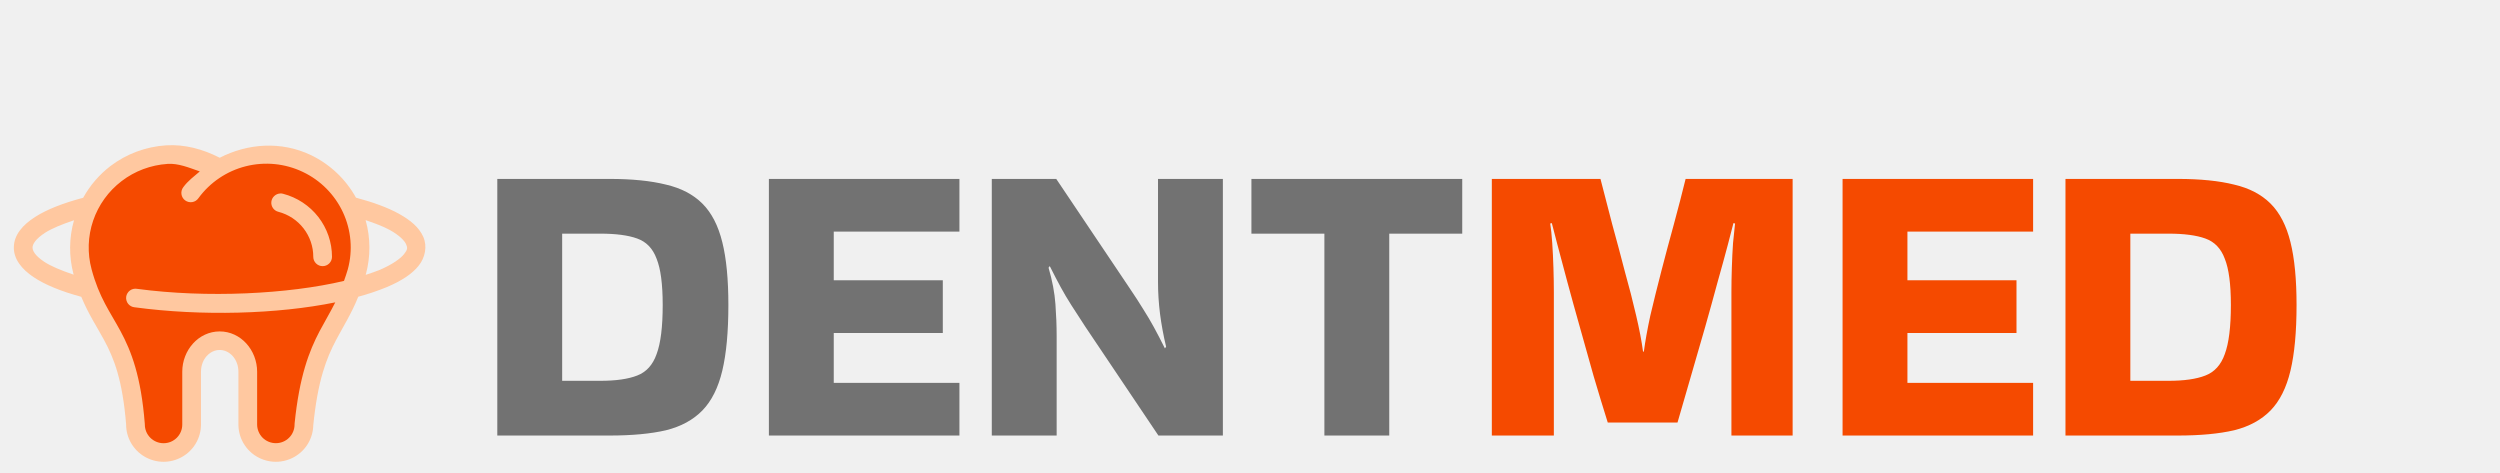
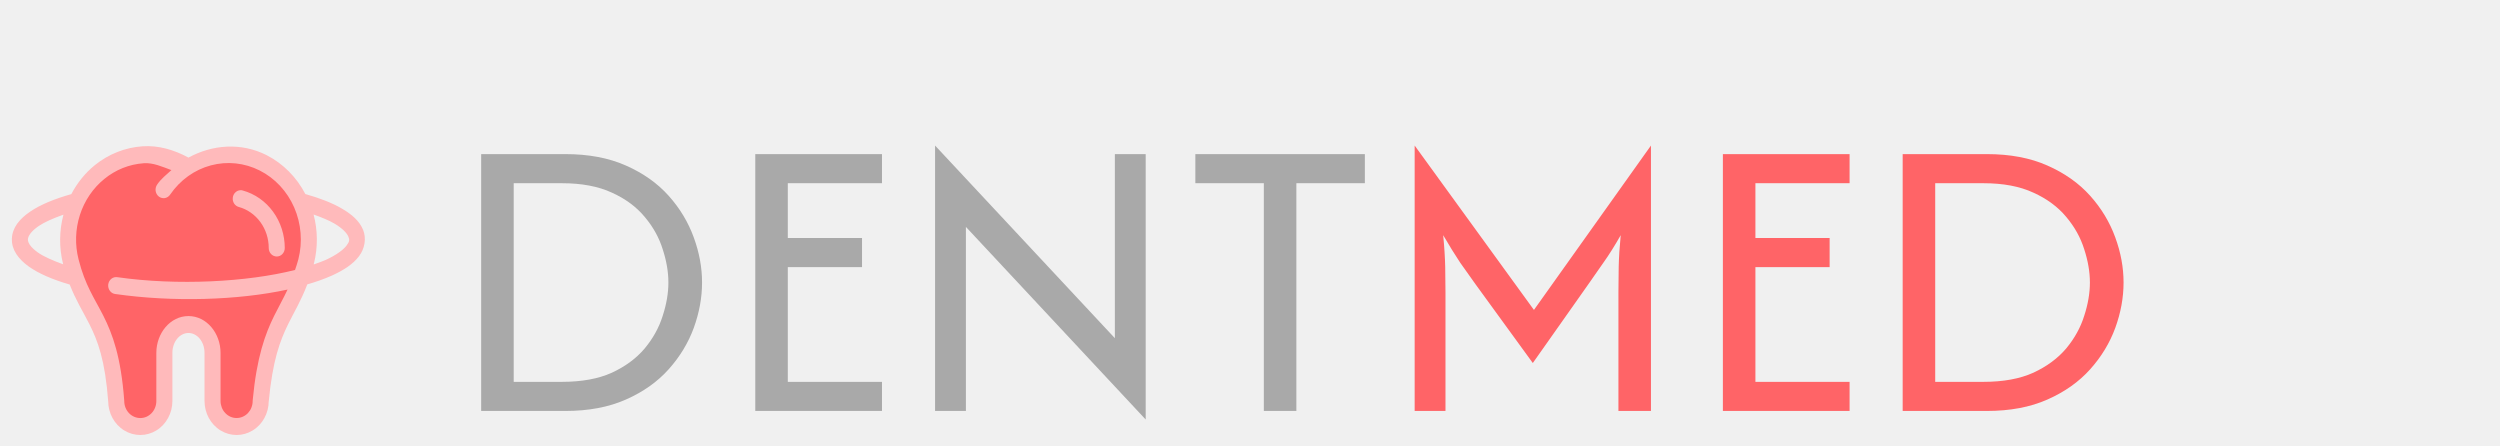
- <svg xmlns="http://www.w3.org/2000/svg" width="74" height="14" viewBox="0 0 74 14" fill="none">
-   <path d="M14.72 12.892V5.296H18.044C18.708 5.296 19.264 5.352 19.712 5.464C20.16 5.568 20.52 5.756 20.792 6.028C21.064 6.3 21.26 6.68 21.38 7.168C21.5 7.648 21.56 8.268 21.56 9.028C21.56 9.82 21.5 10.468 21.38 10.972C21.26 11.476 21.064 11.868 20.792 12.148C20.52 12.428 20.16 12.624 19.712 12.736C19.264 12.84 18.708 12.892 18.044 12.892H14.72ZM17.768 6.916H16.64V11.272H17.768C18.232 11.272 18.596 11.22 18.86 11.116C19.132 11.012 19.324 10.8 19.436 10.48C19.556 10.16 19.616 9.676 19.616 9.028C19.616 8.412 19.556 7.956 19.436 7.66C19.324 7.356 19.132 7.156 18.86 7.06C18.596 6.964 18.232 6.916 17.768 6.916ZM22.759 12.892V5.296H28.399V6.856H24.679V8.296H27.907V9.856H24.679V11.332H28.399V12.892H22.759ZM34.277 5.296H36.197V12.892H34.289L32.129 9.676C31.961 9.42 31.821 9.204 31.709 9.028C31.597 8.852 31.493 8.676 31.397 8.5C31.301 8.324 31.193 8.116 31.073 7.876L31.037 7.924C31.149 8.308 31.217 8.668 31.241 9.004C31.265 9.332 31.277 9.652 31.277 9.964V12.892H29.357V5.296H31.265L33.425 8.512C33.593 8.76 33.733 8.976 33.845 9.16C33.957 9.336 34.061 9.512 34.157 9.688C34.253 9.864 34.361 10.072 34.481 10.312L34.517 10.264C34.437 9.928 34.377 9.604 34.337 9.292C34.297 8.972 34.277 8.656 34.277 8.344V5.296ZM39.202 12.892V6.916H37.042V5.296H43.282V6.916H41.122V12.892H39.202Z" fill="#727272" />
-   <path d="M47.59 12.508C47.454 12.076 47.314 11.616 47.17 11.128C47.034 10.64 46.898 10.156 46.762 9.676C46.626 9.196 46.502 8.748 46.39 8.332C46.278 7.916 46.182 7.556 46.102 7.252C46.022 6.948 45.966 6.732 45.934 6.604L45.886 6.616C45.91 6.76 45.93 6.952 45.946 7.192C45.962 7.424 45.974 7.672 45.982 7.936C45.99 8.192 45.994 8.428 45.994 8.644V12.892H44.158V5.296H47.374C47.486 5.72 47.602 6.168 47.722 6.64C47.85 7.104 47.974 7.568 48.094 8.032C48.222 8.488 48.334 8.924 48.43 9.34C48.526 9.748 48.594 10.104 48.634 10.408H48.658C48.698 10.104 48.762 9.748 48.85 9.34C48.946 8.932 49.054 8.496 49.174 8.032C49.294 7.568 49.418 7.104 49.546 6.64C49.674 6.168 49.79 5.72 49.894 5.296H53.062V12.892H51.25V8.644C51.25 8.428 51.254 8.192 51.262 7.936C51.27 7.672 51.282 7.424 51.298 7.192C51.322 6.952 51.342 6.76 51.358 6.616L51.31 6.604C51.278 6.732 51.222 6.948 51.142 7.252C51.062 7.556 50.962 7.92 50.842 8.344C50.73 8.76 50.606 9.208 50.47 9.688C50.334 10.168 50.194 10.652 50.05 11.14C49.914 11.62 49.782 12.076 49.654 12.508H47.59ZM54.54 12.892V5.296H60.18V6.856H56.46V8.296H59.688V9.856H56.46V11.332H60.18V12.892H54.54ZM61.138 12.892V5.296H64.462C65.126 5.296 65.682 5.352 66.13 5.464C66.578 5.568 66.938 5.756 67.21 6.028C67.482 6.3 67.678 6.68 67.798 7.168C67.918 7.648 67.978 8.268 67.978 9.028C67.978 9.82 67.918 10.468 67.798 10.972C67.678 11.476 67.482 11.868 67.21 12.148C66.938 12.428 66.578 12.624 66.13 12.736C65.682 12.84 65.126 12.892 64.462 12.892H61.138ZM64.186 6.916H63.058V11.272H64.186C64.65 11.272 65.014 11.22 65.278 11.116C65.55 11.012 65.742 10.8 65.854 10.48C65.974 10.16 66.034 9.676 66.034 9.028C66.034 8.412 65.974 7.956 65.854 7.66C65.742 7.356 65.55 7.156 65.278 7.06C65.014 6.964 64.65 6.916 64.186 6.916Z" fill="#F54A00" />
+ <svg xmlns="http://www.w3.org/2000/svg" width="73" height="13" viewBox="0 0 73 13" fill="none">
+   <path d="M14.05 12V4.5H16.508C17.186 4.5 17.775 4.611 18.275 4.833C18.781 5.056 19.197 5.35 19.525 5.717C19.853 6.083 20.097 6.489 20.258 6.933C20.419 7.372 20.5 7.811 20.5 8.25C20.5 8.689 20.419 9.131 20.258 9.575C20.097 10.014 19.853 10.417 19.525 10.783C19.197 11.15 18.781 11.444 18.275 11.667C17.775 11.889 17.186 12 16.508 12H14.05ZM15 11.15H16.408C16.986 11.15 17.472 11.061 17.867 10.883C18.261 10.7 18.581 10.464 18.825 10.175C19.069 9.881 19.244 9.564 19.35 9.225C19.461 8.886 19.517 8.561 19.517 8.25C19.517 7.939 19.461 7.614 19.35 7.275C19.244 6.936 19.069 6.622 18.825 6.333C18.581 6.039 18.261 5.803 17.867 5.625C17.472 5.442 16.986 5.35 16.408 5.35H15V11.15ZM22.054 12V4.5H25.754V5.35H23.004V6.95H25.171V7.8H23.004V11.15H25.754V12H22.054ZM33.454 12.25L28.204 6.625V12H27.304V4.25L32.554 9.875V4.5H33.454V12.25ZM34.904 5.35V4.5H39.854V5.35H37.854V12H36.904V5.35H34.904Z" fill="#A9A9A9" />
+   <path d="M41.308 12V4.25L44.791 9.05L48.208 4.25V12H47.258V8.533C47.258 8.306 47.261 8.058 47.266 7.792C47.272 7.519 47.291 7.211 47.325 6.867C47.152 7.172 46.983 7.442 46.816 7.675C46.655 7.903 46.508 8.114 46.374 8.308L44.758 10.6L43.091 8.308C42.952 8.114 42.802 7.903 42.641 7.675C42.486 7.442 42.319 7.172 42.141 6.867C42.175 7.211 42.194 7.519 42.2 7.792C42.205 8.058 42.208 8.306 42.208 8.533V12H41.308ZM50.308 12V4.5H54.008V5.35H51.258V6.95H53.425V7.8H51.258V11.15H54.008V12H50.308ZM55.558 12V4.5H58.016C58.694 4.5 59.283 4.611 59.783 4.833C60.288 5.056 60.705 5.35 61.033 5.717C61.361 6.083 61.605 6.489 61.766 6.933C61.927 7.372 62.008 7.811 62.008 8.25C62.008 8.689 61.927 9.131 61.766 9.575C61.605 10.014 61.361 10.417 61.033 10.783C60.705 11.15 60.288 11.444 59.783 11.667C59.283 11.889 58.694 12 58.016 12H55.558ZM56.508 11.15H57.916C58.494 11.15 58.98 11.061 59.374 10.883C59.769 10.7 60.088 10.464 60.333 10.175C60.577 9.881 60.752 9.564 60.858 9.225C60.969 8.886 61.025 8.561 61.025 8.25C61.025 7.939 60.969 7.614 60.858 7.275C60.752 6.936 60.577 6.622 60.333 6.333C60.088 6.039 59.769 5.803 59.374 5.625C58.98 5.442 58.494 5.35 57.916 5.35H56.508V11.15Z" fill="#FF6467" />
  <g clip-path="url(#clip0_1_11)">
-     <path d="M5.649 5.704C6.029 5.183 6.581 4.811 7.208 4.653C7.835 4.495 8.498 4.56 9.082 4.838C9.666 5.116 10.134 5.588 10.404 6.173C10.675 6.758 10.731 7.419 10.563 8.041C10.087 9.809 9.273 9.809 8.996 12.566C8.996 12.786 8.908 12.996 8.752 13.151C8.596 13.306 8.385 13.393 8.165 13.393C7.944 13.393 7.733 13.306 7.577 13.151C7.421 12.996 7.334 12.786 7.334 12.566V11.004C7.334 10.496 6.962 10.085 6.503 10.085C6.044 10.085 5.672 10.496 5.672 11.004V12.566C5.672 12.675 5.65 12.782 5.609 12.883C5.567 12.983 5.506 13.074 5.428 13.151C5.351 13.228 5.26 13.289 5.159 13.33C5.058 13.372 4.95 13.393 4.841 13.393C4.732 13.393 4.624 13.372 4.523 13.33C4.422 13.289 4.33 13.228 4.253 13.151C4.176 13.074 4.115 12.983 4.073 12.883C4.031 12.782 4.01 12.675 4.01 12.566C3.792 9.809 2.919 9.809 2.442 8.041C2.3 7.514 2.319 6.957 2.495 6.441C2.671 5.924 2.997 5.472 3.432 5.14C3.866 4.808 4.39 4.611 4.937 4.576C5.483 4.54 6.028 4.667 6.503 4.939" fill="#F54A00" />
-     <path d="M4.919 4.302C4.318 4.34 3.742 4.555 3.264 4.919C2.935 5.173 2.662 5.491 2.462 5.854C1.869 6.011 1.39 6.198 1.039 6.422C0.68 6.652 0.421 6.941 0.41 7.303C0.397 7.666 0.643 7.967 0.991 8.201C1.335 8.432 1.811 8.624 2.406 8.786C2.621 9.305 2.868 9.67 3.08 10.063C3.373 10.607 3.628 11.238 3.735 12.588L3.733 12.566C3.733 12.959 3.945 13.325 4.287 13.521C4.456 13.618 4.647 13.669 4.841 13.669C5.036 13.669 5.227 13.618 5.395 13.521C5.738 13.325 5.949 12.959 5.949 12.565V11.004C5.949 10.631 6.21 10.359 6.503 10.359C6.796 10.359 7.057 10.631 7.057 11.004V12.565C7.057 12.959 7.269 13.325 7.611 13.521C7.78 13.618 7.971 13.669 8.165 13.669C8.36 13.669 8.551 13.618 8.719 13.521C9.062 13.325 9.273 12.959 9.273 12.565L9.272 12.594C9.408 11.242 9.663 10.606 9.95 10.061C10.158 9.667 10.395 9.3 10.605 8.783C10.894 8.706 11.178 8.61 11.455 8.496C11.879 8.315 12.19 8.116 12.389 7.869C12.589 7.622 12.651 7.286 12.528 7.008C12.404 6.73 12.152 6.518 11.808 6.327C11.481 6.147 11.053 5.988 10.537 5.851C10.234 5.303 9.768 4.862 9.202 4.59C8.318 4.17 7.33 4.245 6.504 4.669C6.004 4.413 5.461 4.267 4.919 4.302ZM4.955 4.851C5.283 4.829 5.598 4.965 5.914 5.074C5.744 5.221 5.563 5.352 5.426 5.54C5.403 5.57 5.387 5.603 5.377 5.639C5.368 5.674 5.365 5.712 5.371 5.748C5.376 5.785 5.388 5.82 5.407 5.851C5.426 5.883 5.451 5.911 5.481 5.932C5.511 5.954 5.545 5.97 5.581 5.978C5.617 5.987 5.655 5.988 5.691 5.982C5.728 5.976 5.763 5.963 5.794 5.943C5.825 5.923 5.852 5.897 5.873 5.867C6.216 5.398 6.712 5.063 7.276 4.921C7.841 4.779 8.437 4.838 8.962 5.088C9.488 5.337 9.909 5.762 10.153 6.288C10.397 6.815 10.447 7.409 10.296 7.969C10.26 8.099 10.22 8.203 10.182 8.315C8.534 8.706 6.124 8.827 4.059 8.55C4.022 8.543 3.984 8.544 3.948 8.552C3.911 8.56 3.877 8.576 3.847 8.598C3.816 8.62 3.791 8.648 3.772 8.68C3.752 8.712 3.74 8.747 3.735 8.784C3.73 8.821 3.733 8.859 3.743 8.895C3.753 8.931 3.77 8.964 3.793 8.993C3.817 9.023 3.846 9.047 3.879 9.064C3.912 9.082 3.948 9.093 3.986 9.096C5.969 9.362 8.209 9.3 9.924 8.95C9.777 9.243 9.621 9.499 9.46 9.803C9.152 10.389 8.862 11.134 8.72 12.539C8.72 12.548 8.719 12.557 8.719 12.566C8.719 12.639 8.705 12.71 8.677 12.777C8.65 12.844 8.609 12.905 8.557 12.956C8.506 13.008 8.445 13.048 8.378 13.076C8.311 13.104 8.239 13.118 8.166 13.118C8.093 13.118 8.021 13.104 7.954 13.076C7.887 13.049 7.825 13.008 7.774 12.957C7.722 12.906 7.682 12.845 7.654 12.778C7.626 12.711 7.611 12.64 7.611 12.567V11.005C7.611 10.364 7.129 9.81 6.503 9.81C5.877 9.81 5.395 10.364 5.395 11.005V12.568C5.395 12.641 5.381 12.713 5.353 12.779C5.325 12.846 5.284 12.907 5.233 12.958C5.181 13.009 5.12 13.05 5.053 13.078C4.986 13.105 4.914 13.119 4.841 13.119C4.768 13.119 4.696 13.105 4.629 13.077C4.562 13.049 4.501 13.009 4.449 12.957C4.398 12.906 4.357 12.845 4.329 12.778C4.302 12.711 4.287 12.64 4.287 12.567C4.287 12.56 4.287 12.553 4.286 12.545C4.176 11.138 3.885 10.391 3.568 9.803C3.251 9.216 2.938 8.815 2.711 7.971C2.583 7.497 2.599 6.996 2.757 6.532C2.916 6.067 3.209 5.659 3.6 5.361C3.991 5.061 4.463 4.885 4.955 4.852V4.851ZM8.297 5.726V5.727C8.231 5.729 8.167 5.756 8.119 5.801C8.07 5.846 8.039 5.907 8.032 5.973C8.025 6.039 8.042 6.105 8.08 6.16C8.118 6.214 8.174 6.253 8.239 6.269C8.535 6.346 8.798 6.518 8.985 6.76C9.172 7.001 9.274 7.297 9.273 7.602C9.273 7.675 9.302 7.745 9.354 7.797C9.406 7.849 9.477 7.878 9.55 7.878C9.624 7.878 9.694 7.849 9.746 7.797C9.798 7.745 9.827 7.675 9.827 7.602C9.827 7.175 9.685 6.761 9.423 6.423C9.161 6.086 8.794 5.844 8.38 5.736C8.353 5.728 8.325 5.725 8.297 5.725V5.726ZM10.822 6.516C11.104 6.61 11.357 6.708 11.54 6.809C11.824 6.966 11.976 7.127 12.021 7.231C12.068 7.335 12.065 7.391 11.958 7.524C11.85 7.658 11.612 7.829 11.237 7.99C11.115 8.042 10.966 8.088 10.824 8.135C10.826 8.127 10.829 8.121 10.831 8.113C10.972 7.589 10.969 7.038 10.822 6.516ZM2.19 6.52C2.042 7.04 2.037 7.59 2.175 8.113C2.177 8.12 2.18 8.124 2.182 8.131C1.815 8.007 1.499 7.877 1.301 7.743C1.034 7.564 0.96 7.417 0.963 7.321C0.967 7.225 1.057 7.067 1.339 6.887C1.537 6.76 1.841 6.637 2.19 6.52Z" fill="#FFC8A0" />
+     <path d="M4.78 5.533C5.102 5.065 5.569 4.73 6.099 4.588C6.63 4.445 7.191 4.504 7.685 4.754C8.179 5.004 8.575 5.429 8.804 5.956C9.033 6.482 9.08 7.077 8.938 7.637C8.535 9.228 7.846 9.228 7.612 11.71C7.612 11.907 7.538 12.096 7.406 12.236C7.274 12.376 7.095 12.454 6.909 12.454C6.722 12.454 6.543 12.376 6.411 12.236C6.28 12.096 6.205 11.907 6.205 11.71V10.303C6.205 9.847 5.891 9.476 5.502 9.476C5.114 9.476 4.799 9.846 4.799 10.303V11.71C4.799 11.807 4.781 11.904 4.746 11.995C4.71 12.085 4.659 12.167 4.593 12.236C4.528 12.305 4.45 12.36 4.365 12.397C4.28 12.435 4.188 12.454 4.096 12.454C4.004 12.454 3.912 12.435 3.827 12.397C3.742 12.36 3.664 12.305 3.599 12.236C3.534 12.167 3.482 12.085 3.446 11.995C3.411 11.904 3.393 11.807 3.393 11.71C3.209 9.228 2.47 9.228 2.066 7.637C1.946 7.163 1.962 6.661 2.111 6.197C2.26 5.732 2.536 5.324 2.904 5.026C3.271 4.727 3.715 4.55 4.177 4.518C4.64 4.486 5.101 4.6 5.502 4.845" fill="#FF6467" />
+     <path d="M4.162 4.272C3.654 4.306 3.166 4.5 2.762 4.828C2.484 5.056 2.253 5.342 2.083 5.668C1.582 5.81 1.176 5.978 0.88 6.18C0.575 6.387 0.356 6.647 0.347 6.973C0.336 7.299 0.544 7.57 0.838 7.781C1.13 7.989 1.532 8.162 2.035 8.308C2.218 8.774 2.427 9.103 2.606 9.457C2.854 9.946 3.07 10.514 3.16 11.729L3.159 11.709C3.159 12.063 3.338 12.393 3.628 12.569C3.77 12.656 3.932 12.702 4.097 12.702C4.261 12.702 4.423 12.656 4.565 12.569C4.855 12.393 5.034 12.063 5.034 11.709V10.304C5.034 9.968 5.255 9.723 5.503 9.723C5.751 9.723 5.972 9.968 5.972 10.304V11.709C5.972 12.063 6.151 12.393 6.44 12.569C6.583 12.656 6.745 12.702 6.909 12.702C7.074 12.702 7.235 12.656 7.378 12.569C7.668 12.393 7.847 12.063 7.847 11.709L7.846 11.735C7.96 10.518 8.177 9.946 8.419 9.455C8.595 9.1 8.796 8.77 8.973 8.304C9.218 8.235 9.459 8.149 9.693 8.046C10.052 7.883 10.315 7.705 10.483 7.482C10.652 7.26 10.704 6.958 10.601 6.708C10.496 6.457 10.283 6.266 9.991 6.095C9.715 5.932 9.352 5.789 8.916 5.666C8.66 5.173 8.265 4.776 7.786 4.531C7.038 4.153 6.202 4.221 5.503 4.602C5.08 4.371 4.621 4.24 4.162 4.272ZM4.193 4.766C4.47 4.746 4.737 4.868 5.005 4.967C4.861 5.099 4.707 5.217 4.591 5.386C4.572 5.413 4.558 5.443 4.55 5.475C4.542 5.507 4.54 5.54 4.544 5.573C4.549 5.606 4.559 5.638 4.575 5.666C4.591 5.695 4.613 5.719 4.638 5.739C4.663 5.759 4.692 5.773 4.723 5.78C4.753 5.788 4.785 5.789 4.816 5.784C4.847 5.778 4.876 5.766 4.903 5.748C4.929 5.731 4.952 5.707 4.97 5.68C5.259 5.258 5.679 4.957 6.157 4.829C6.634 4.701 7.139 4.754 7.584 4.979C8.028 5.203 8.385 5.586 8.591 6.059C8.797 6.533 8.84 7.068 8.712 7.572C8.682 7.689 8.648 7.783 8.615 7.883C7.221 8.236 5.182 8.344 3.435 8.095C3.403 8.089 3.371 8.09 3.341 8.097C3.31 8.104 3.28 8.118 3.255 8.138C3.229 8.158 3.208 8.183 3.191 8.212C3.175 8.241 3.165 8.273 3.16 8.306C3.156 8.339 3.158 8.373 3.167 8.405C3.175 8.438 3.19 8.468 3.21 8.494C3.229 8.52 3.254 8.542 3.282 8.558C3.31 8.574 3.341 8.583 3.372 8.586C5.05 8.825 6.946 8.77 8.397 8.455C8.273 8.719 8.14 8.95 8.005 9.223C7.744 9.751 7.498 10.421 7.379 11.685C7.378 11.693 7.378 11.701 7.378 11.71C7.378 11.775 7.366 11.839 7.342 11.899C7.319 11.96 7.284 12.014 7.241 12.061C7.197 12.107 7.146 12.143 7.089 12.168C7.032 12.193 6.971 12.206 6.91 12.206C6.848 12.207 6.787 12.194 6.73 12.169C6.673 12.144 6.622 12.107 6.578 12.061C6.534 12.015 6.5 11.961 6.476 11.9C6.453 11.84 6.44 11.776 6.44 11.711V10.305C6.44 9.727 6.032 9.229 5.503 9.229C4.973 9.229 4.565 9.727 4.565 10.305V11.711C4.565 11.777 4.553 11.841 4.529 11.901C4.506 11.962 4.471 12.016 4.428 12.062C4.384 12.108 4.332 12.145 4.276 12.17C4.219 12.195 4.158 12.207 4.096 12.207C4.035 12.207 3.974 12.194 3.917 12.169C3.86 12.144 3.808 12.108 3.765 12.062C3.721 12.015 3.687 11.961 3.663 11.9C3.64 11.84 3.628 11.776 3.628 11.711C3.628 11.704 3.627 11.697 3.627 11.691C3.533 10.425 3.287 9.752 3.019 9.223C2.751 8.694 2.486 8.333 2.294 7.574C2.185 7.148 2.199 6.697 2.333 6.278C2.467 5.86 2.716 5.493 3.047 5.225C3.377 4.955 3.776 4.796 4.193 4.767V4.766ZM7.021 5.553V5.554C6.964 5.556 6.911 5.58 6.87 5.621C6.828 5.661 6.802 5.717 6.797 5.776C6.791 5.835 6.805 5.895 6.837 5.944C6.869 5.993 6.917 6.028 6.971 6.043C7.222 6.111 7.444 6.267 7.603 6.484C7.761 6.701 7.847 6.967 7.847 7.242C7.847 7.307 7.871 7.371 7.915 7.417C7.959 7.464 8.019 7.49 8.081 7.49C8.143 7.49 8.203 7.464 8.247 7.417C8.291 7.371 8.315 7.307 8.315 7.242C8.315 6.858 8.195 6.485 7.973 6.181C7.752 5.877 7.441 5.66 7.09 5.563C7.068 5.556 7.044 5.552 7.021 5.553V5.553ZM9.157 6.264C9.396 6.349 9.61 6.437 9.765 6.528C10.005 6.669 10.133 6.814 10.172 6.908C10.211 7.002 10.209 7.052 10.118 7.172C10.027 7.292 9.826 7.446 9.508 7.591C9.405 7.638 9.279 7.679 9.159 7.722C9.16 7.714 9.163 7.709 9.165 7.701C9.284 7.23 9.281 6.734 9.157 6.264ZM1.853 6.268C1.728 6.736 1.723 7.231 1.84 7.701C1.842 7.708 1.845 7.711 1.846 7.718C1.536 7.606 1.269 7.489 1.101 7.369C0.875 7.207 0.812 7.075 0.815 6.989C0.818 6.903 0.895 6.76 1.133 6.598C1.301 6.484 1.558 6.373 1.853 6.268Z" fill="#FFBABB" />
  </g>
  <defs>
    <clipPath id="clip0_1_11">
-       <rect width="13" height="10" fill="white" transform="translate(0 4)" />
+       <rect width="11" height="9" fill="white" transform="translate(0 4)" />
    </clipPath>
  </defs>
</svg>
